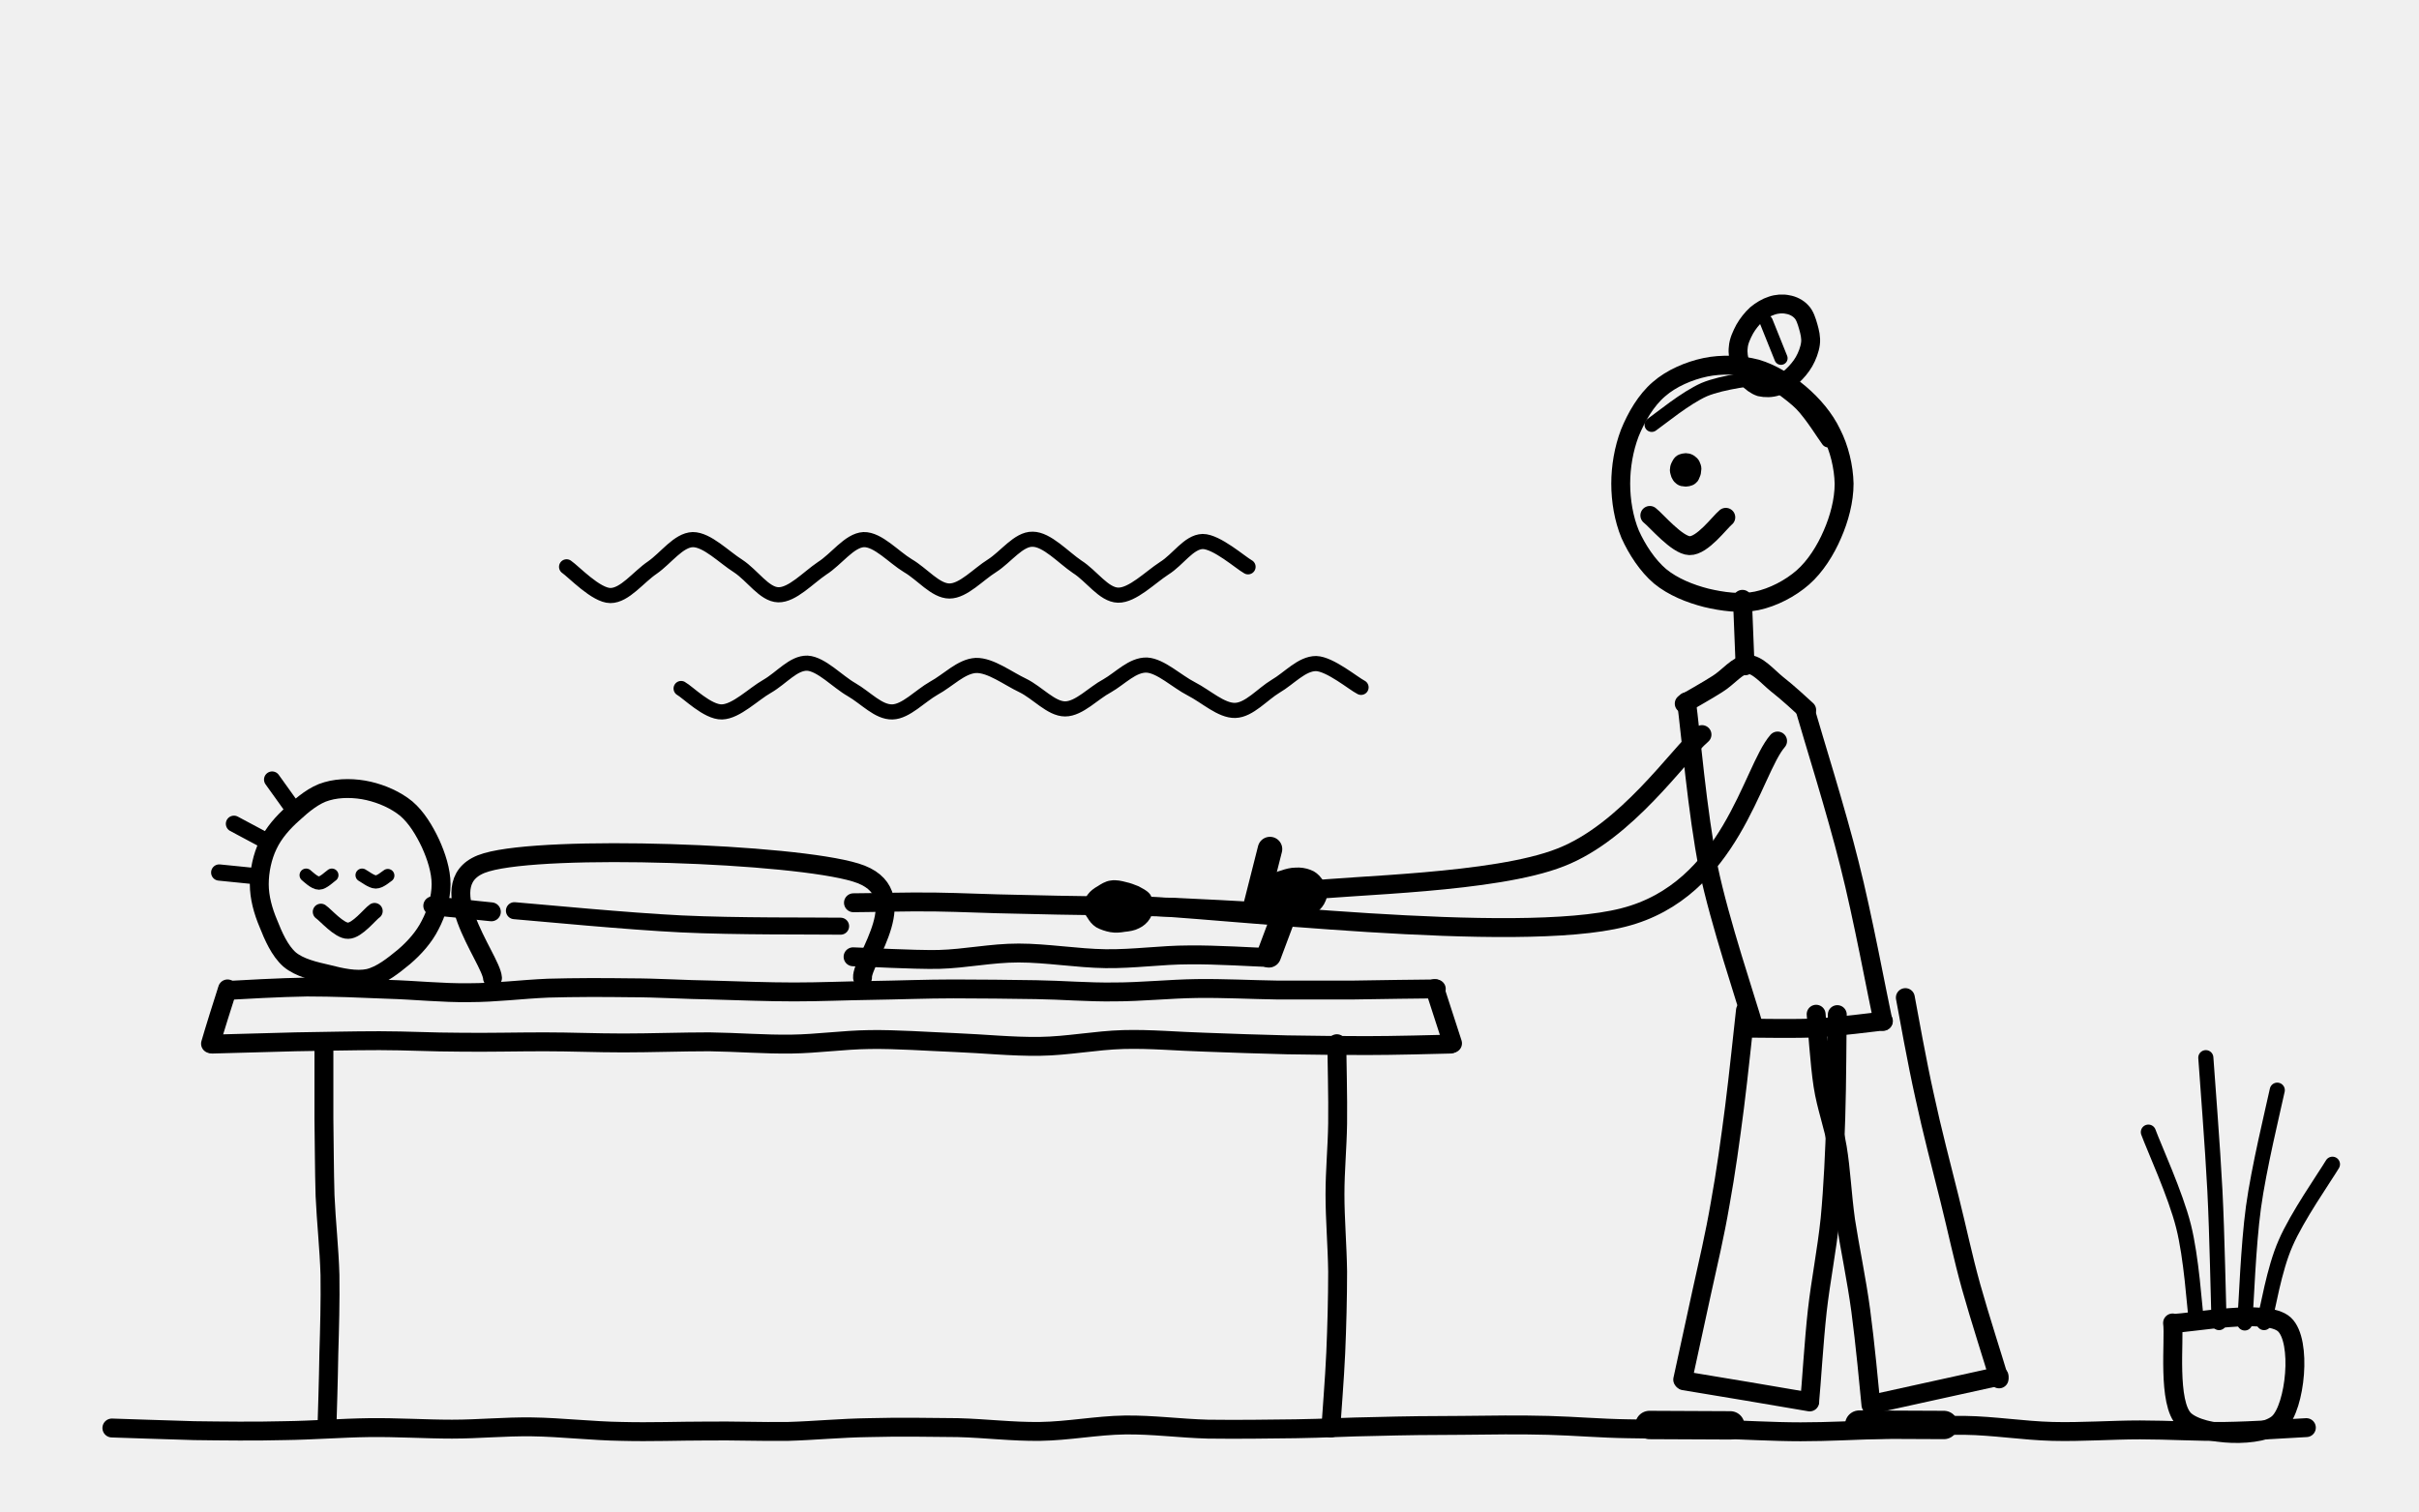
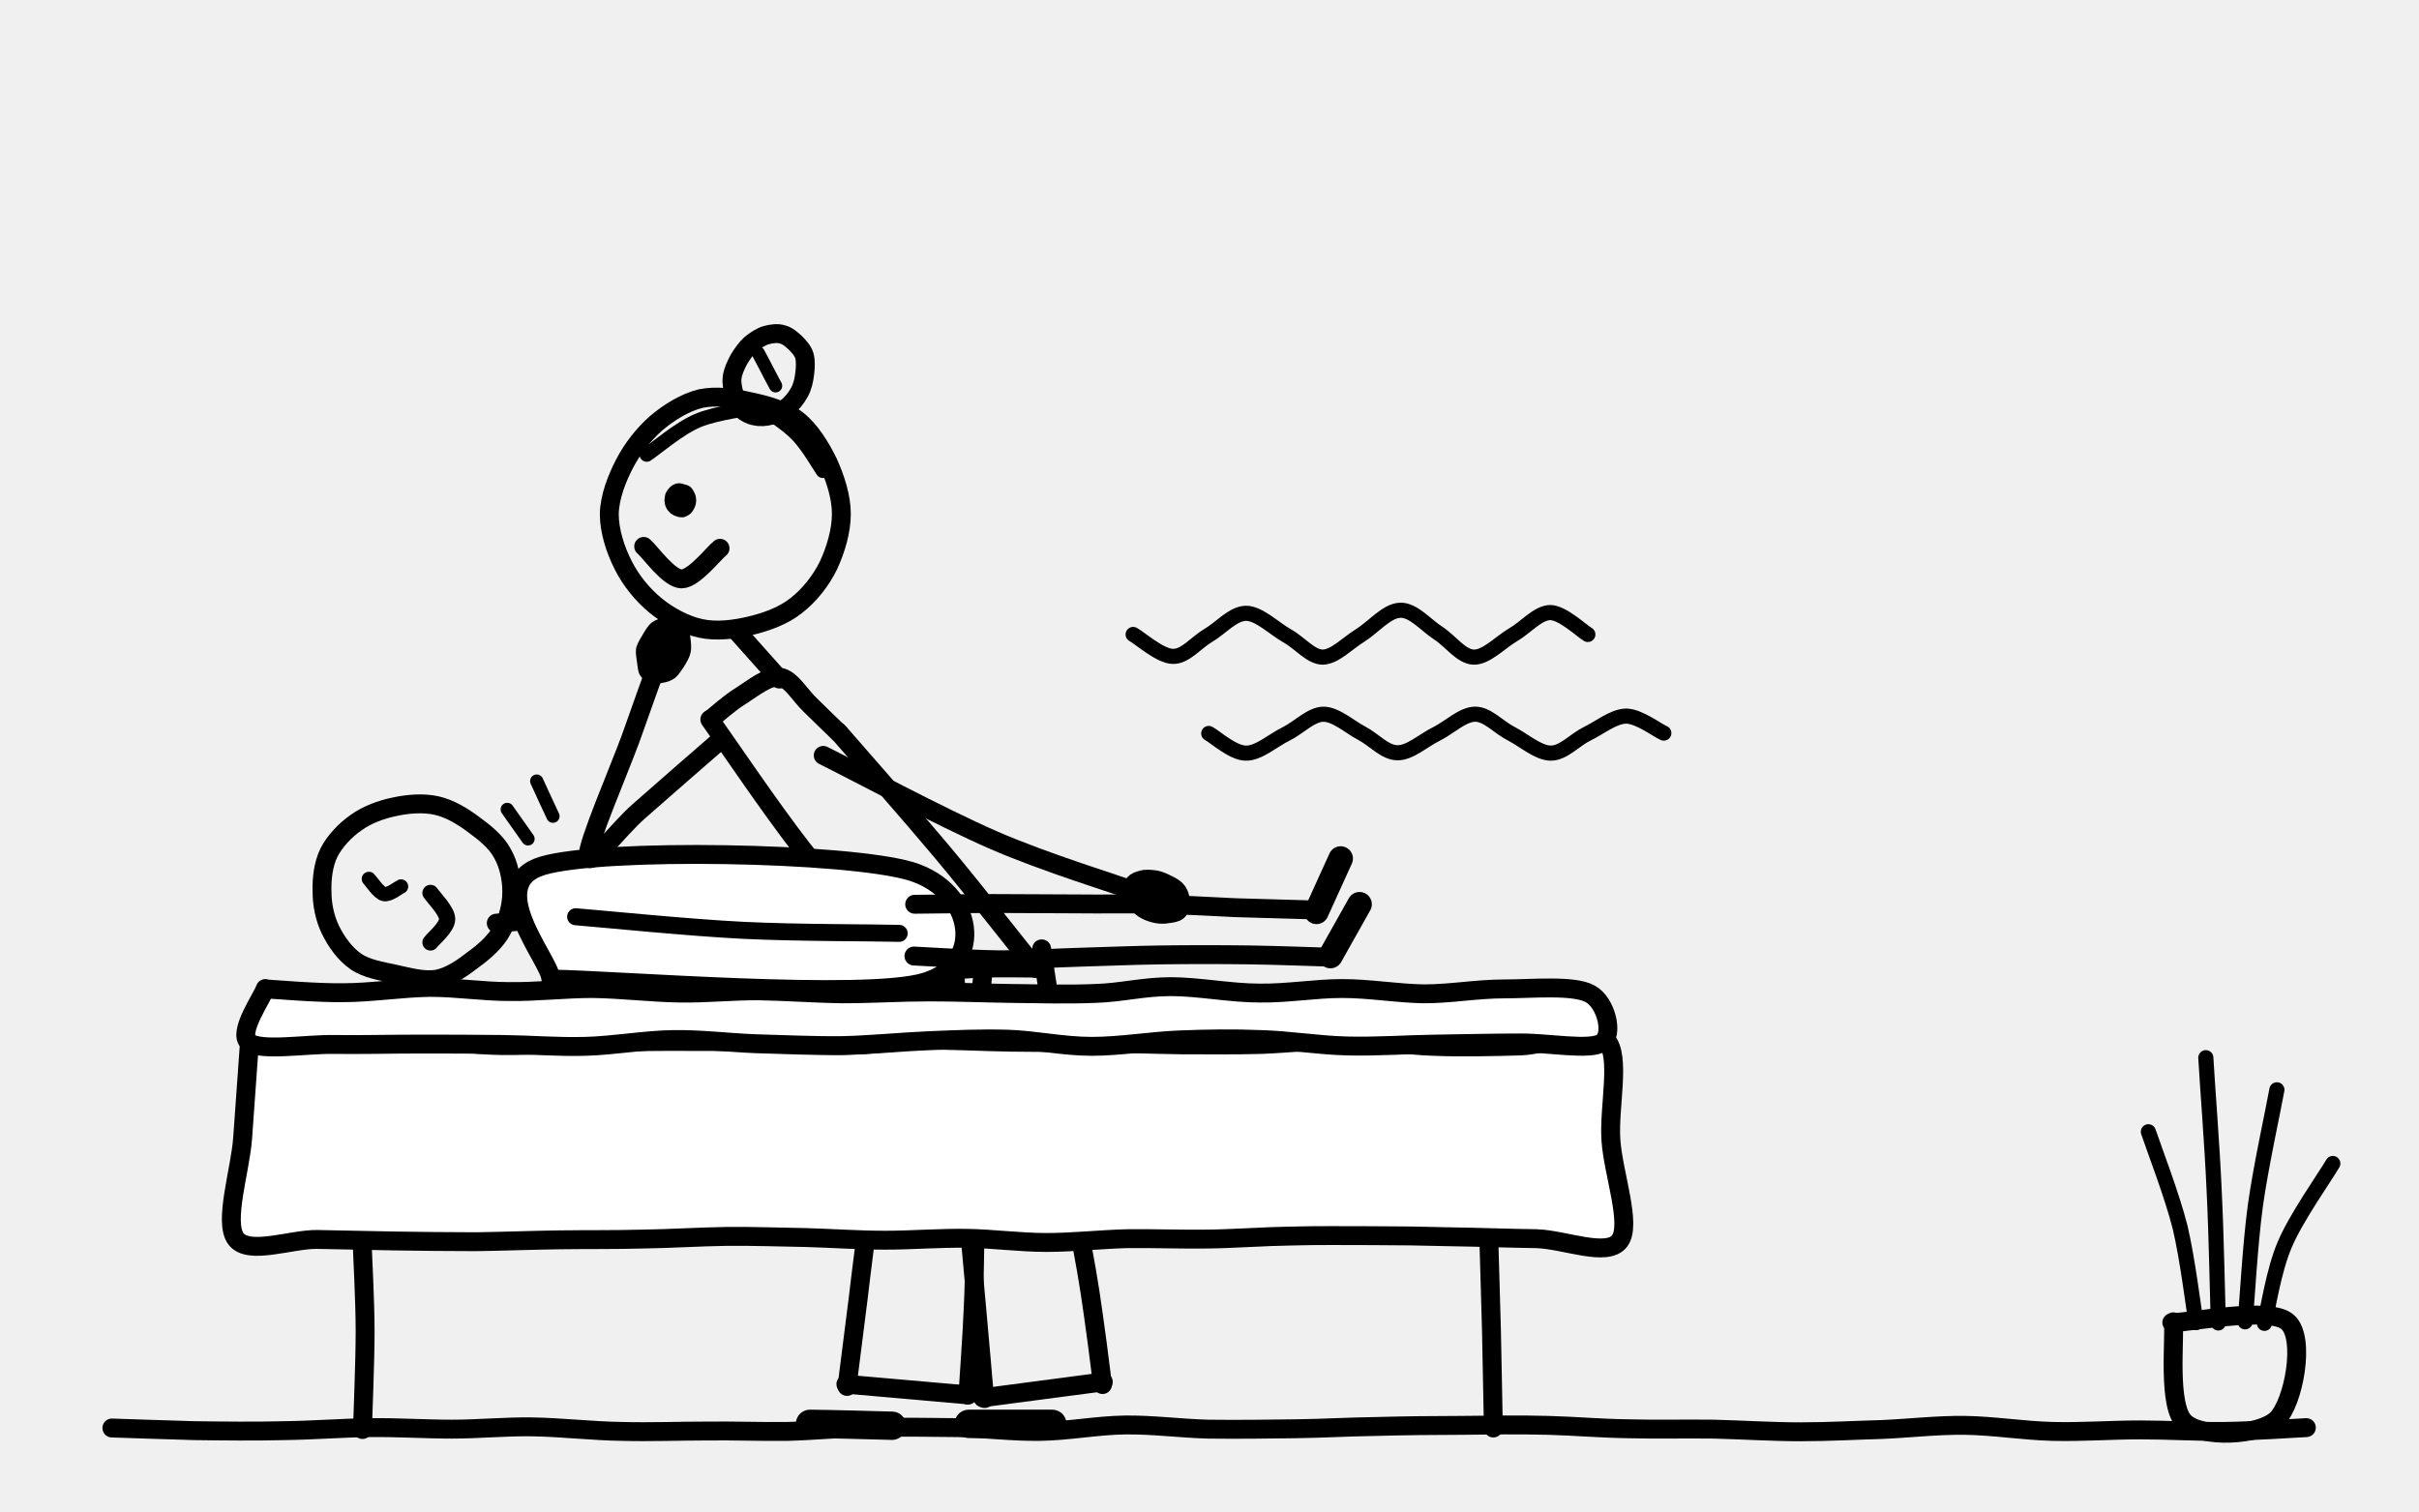
<svg xmlns="http://www.w3.org/2000/svg" viewBox="0 0 640 400" role="img">
  <g fill="none" stroke="currentColor" stroke-width="5" stroke-linecap="round" stroke-linejoin="round">
    <path d="M29.6 377.9C33.2 378 43.8 378.4 51.4 378.6C59 378.7 67.5 378.8 75.2 378.6C82.9 378.5 90.2 377.9 97.6 377.8C105 377.7 112.4 378.2 119.6 378.2C126.8 378.2 133.3 377.5 140.8 377.6C148.3 377.7 156.8 378.7 164.5 378.8C172.2 379 179.6 378.7 186.9 378.7C194.3 378.6 201.3 378.9 208.5 378.8C215.6 378.6 222.4 377.9 229.9 377.8C237.4 377.6 245.9 377.7 253.4 377.8C261 378 267.8 378.9 275.2 378.8C282.6 378.7 290.2 377.2 297.6 377.1C305 377 312.1 378 319.6 378.2C327.1 378.3 335.4 378.2 342.8 378.1C350.2 378 356.6 377.6 363.9 377.5C371.2 377.3 379.1 377.2 386.7 377.2C394.3 377.1 402.2 377 409.6 377.2C416.9 377.4 423.4 378 430.7 378.1C438 378.3 445.9 378.1 453.5 378.2C461.1 378.4 469 378.9 476.4 378.9C483.8 378.9 490.5 378.5 497.8 378.3C505 378 512.4 377.1 519.9 377.2C527.4 377.3 535.3 378.6 543 378.8C550.7 379 558.6 378.4 566.2 378.4C573.8 378.4 581.3 378.9 588.6 378.8C595.9 378.7 606.6 378 610.2 377.8" />
-     <path d="M60.2 262.1C63.7 261.9 74.2 261.3 81.2 261.2C88.3 261.2 95.4 261.5 102.5 261.8C109.7 262 117 262.8 124.1 262.7C131.2 262.7 137.9 261.8 145 261.5C152.1 261.3 159.5 261.3 166.7 261.4C174 261.4 181.2 261.9 188.5 262C195.7 262.2 203.1 262.5 210.1 262.5C217.1 262.5 223.5 262.2 230.6 262.1C237.6 262 245.1 261.7 252.3 261.7C259.6 261.7 267 261.8 274.1 261.9C281.1 262 287.7 262.6 294.8 262.5C301.9 262.5 309.4 261.7 316.6 261.6C323.8 261.5 331.1 261.9 338 262C344.9 262 350.8 262 357.8 262C364.8 261.9 376.3 261.7 380 261.7" />
-     <path d="M56.2 276.3C59.9 276.2 70.8 275.9 78.2 275.7C85.5 275.6 93.2 275.4 100.4 275.4C107.7 275.4 114.4 275.8 121.7 275.8C128.9 275.9 136.8 275.7 144 275.7C151.2 275.7 157.6 276 164.9 276C172.1 276 180.3 275.7 187.7 275.7C195.1 275.8 202.3 276.4 209.4 276.3C216.4 276.2 222.9 275.2 230.1 275.1C237.3 275 245.2 275.6 252.7 275.9C260.2 276.2 267.7 277 275.1 276.9C282.5 276.8 289.9 275.3 297.2 275.1C304.5 274.9 311.6 275.6 318.8 275.8C326 276.1 333.4 276.3 340.5 276.5C347.6 276.6 354.2 276.7 361.4 276.7C368.7 276.7 380.1 276.4 383.8 276.3" />
-     <path d="M55.7 276.2C56.4 273.7 59.4 264.1 60.2 261.7" />
-     <path d="M384.3 276.1C383.5 273.7 380.4 264 379.6 261.6" />
-     <path d="M85.7 276.2C85.7 279.5 85.7 289.4 85.7 296.1C85.8 302.8 85.8 309.5 86 316.4C86.3 323.3 87.1 330.4 87.3 337.4C87.4 344.4 87.2 351.5 87 358.3C86.9 365 86.6 374.6 86.5 377.8" />
-     <path d="M353.7 276.2C353.7 279.7 354 290.6 353.9 297.3C353.8 303.9 353.2 309.6 353.2 316.1C353.2 322.7 353.8 329.5 353.9 336.5C353.9 343.5 353.7 351.1 353.4 358C353.1 364.9 352.3 374.6 352.1 377.9" />
-     <path d="M116.7 234C116.7 237.6 115.5 241.6 113.8 244.8C112.2 248 109.6 250.9 106.9 253.2C104.1 255.5 100.9 258.1 97.5 258.9C94.2 259.6 90.2 258.7 86.7 257.8C83.2 257 79.2 256.1 76.6 253.9C74 251.6 72.3 247.7 71 244.4C69.6 241.1 68.6 237.5 68.6 234C68.6 230.5 69.4 226.7 70.9 223.6C72.4 220.4 74.9 217.6 77.5 215.3C80.1 212.9 83.2 210.3 86.5 209.4C89.9 208.4 94 208.5 97.5 209.3C101 210.1 104.7 211.7 107.5 214C110.2 216.3 112.3 219.8 113.9 223.2C115.4 226.5 116.7 230.4 116.7 234Z" />
-     <path d="M77.8 214.4C76.9 213.1 73 207.7 72 206.3" stroke-width="4.3" />
-     <path d="M70.7 222.7C69.2 221.9 63.4 218.8 61.9 218" stroke-width="4.3" />
-     <path d="M67.9 231.9C66.3 231.7 59.7 231.1 58 230.9" stroke-width="4.3" />
-     <path d="M81 231.6C81.5 232 83.2 233.7 84.4 233.7C85.5 233.7 87.2 232 87.8 231.6" stroke-width="3.5" />
-     <path d="M95.8 231.6C96.4 231.9 98.3 233.4 99.4 233.4C100.6 233.4 102.1 232 102.6 231.7" stroke-width="3.5" />
-     <path d="M84.9 241.3C86.1 242.1 89.8 246.4 92.1 246.3C94.5 246.3 97.9 241.9 99.1 241.1" stroke-width="4.3" />
-     <path d="M114.5 239.7C117.1 240 127.4 241 130 241.3" />
-     <path d="M130.3 258.8C130 253.7 112.7 232.8 128.7 228.2C144.7 223.5 209.8 225.8 226.4 230.9C243 235.9 227.9 254.1 228.2 258.7" />
-     <path d="M136.1 241C143.4 241.6 165.9 243.8 180.3 244.5C194.7 245.2 215.4 245 222.4 245.1" stroke-width="4.5" />
-     <path d="M225.7 253.2C229.5 253.3 241 254 248.3 253.9C255.6 253.7 262.1 252.2 269.5 252.2C276.9 252.2 285 253.6 292.5 253.7C300 253.8 307.3 252.7 314.5 252.7C321.7 252.6 332.3 253.3 335.8 253.4" />
-     <path d="M225.8 238.9C229.4 238.9 240 238.6 247.2 238.7C254.5 238.8 262.2 239.2 269.3 239.3C276.5 239.5 283.4 239.6 290.3 239.7C297.2 239.8 303.9 239.9 310.8 240.1C317.8 240.4 328.6 241 332.1 241.2" />
-     <path d="M335.7 252.8C336.8 249.9 341.2 238.2 342.3 235.2" stroke-width="6.5" />
-     <path d="M331.9 240.9C332.6 238.2 335.3 227.4 336 224.7" stroke-width="6.5" />
-     <path d="M487.9 128C487.9 132.5 486.6 137.3 484.8 141.4C483 145.6 480.3 149.9 477 152.8C473.7 155.7 469.1 158.1 464.8 159C460.5 159.9 455.6 159.2 451.4 158.2C447.1 157.1 442.6 155.3 439.2 152.5C435.9 149.7 433.1 145.4 431.3 141.4C429.6 137.3 428.8 132.5 428.8 128C428.8 123.5 429.6 118.8 431.2 114.6C432.9 110.4 435.5 105.9 438.9 103C442.2 100.1 446.9 98.1 451.2 97.2C455.5 96.3 460.5 96.5 464.7 97.6C468.8 98.8 472.9 101.4 476.2 104.2C479.6 107.1 482.7 110.7 484.6 114.7C486.6 118.6 487.8 123.5 487.9 128Z" />
-     <path d="M477.3 95.7C476.5 97.1 475.3 98.5 474.1 99.6C472.9 100.7 471.5 101.8 470.1 102.2C468.7 102.7 467 102.7 465.7 102.4C464.5 102 463.3 101.1 462.4 100.1C461.5 99.1 460.8 97.8 460.4 96.4C460 95 459.7 93.4 459.9 91.9C460 90.3 460.8 88.6 461.6 87.1C462.4 85.7 463.5 84.3 464.7 83.2C465.9 82.2 467.4 81.3 468.7 80.9C470.1 80.4 471.7 80.3 473 80.6C474.3 80.8 475.7 81.5 476.6 82.5C477.5 83.4 478 85 478.4 86.4C478.8 87.8 479.2 89.4 479 90.9C478.8 92.5 478.1 94.3 477.3 95.7Z" />
-     <path d="M467.3 85.1C467.9 86.7 470.6 93.2 471.2 94.8" stroke-width="3.5" />
-     <path d="M467.1 99.6C464.4 100.2 455.9 101 450.9 103.1C445.9 105.3 439.3 110.8 437 112.4" stroke-width="3.8" />
-     <path d="M467.1 99.6C468.7 100.8 473.8 104.1 476.6 106.9C479.4 109.8 482.5 114.9 483.7 116.5" stroke-width="3.8" />
-     <path d="M448.6 124.4C448.6 124.8 448.5 125.3 448.3 125.7C448.2 126 448 126.5 447.7 126.7C447.4 127 447 127.1 446.6 127.2C446.2 127.3 445.8 127.3 445.4 127.2C445 127.2 444.6 127 444.3 126.7C444 126.5 443.8 126.1 443.6 125.7C443.5 125.3 443.3 124.8 443.3 124.4C443.3 124 443.4 123.5 443.6 123.1C443.8 122.7 444 122.3 444.3 122C444.6 121.7 445 121.6 445.4 121.5C445.8 121.4 446.2 121.4 446.6 121.5C447 121.6 447.4 121.8 447.7 122.1C448 122.3 448.3 122.7 448.4 123.1C448.6 123.5 448.7 124 448.6 124.4Z" fill="currentColor" stroke-width="3" />
-     <path d="M456.6 136.9C455 138.2 450.4 144.5 447 144.4C443.7 144.3 438.2 137.7 436.5 136.4" />
-     <path d="M461 158.6C461.1 161.6 461.6 173.3 461.7 176.2" />
-     <path d="M445.6 186.2C447.1 185.3 451.6 182.8 454.4 181C457.2 179.3 459.8 175.8 462.4 175.8C465 175.8 467.6 179 470.2 181.1C472.8 183.1 476.7 186.7 478 187.9" />
-     <path d="M446.2 185.7C447.2 193 449.1 215.4 452 229.7C455 244.1 462 264.7 464 271.7" />
-     <path d="M477.7 188.2C479.6 194.9 485.9 214.9 489.3 228.6C492.8 242.3 496.7 263.4 498.2 270.3" />
-     <path d="M463.7 272.1C466.5 272.1 475.1 272.3 480.8 272C486.6 271.7 495.4 270.5 498.3 270.2" />
-     <path d="M450.3 194.4C444 199.8 430.4 220.1 412.9 226.9C395.5 233.8 356.9 234.2 345.7 235.7" />
-     <path d="M333.9 237.8C333.8 237.1 333.9 236.1 334.3 235.3C334.7 234.5 335.4 233.7 336.3 233.1C337.1 232.5 338.3 232.1 339.4 231.8C340.5 231.4 341.7 231.1 342.8 231.1C343.9 231 345.2 231.2 346.2 231.6C347.1 231.9 347.9 232.6 348.4 233.3C349 233.9 349.3 234.7 349.5 235.5C349.6 236.2 349.7 237.1 349.3 237.9C349 238.7 348.3 239.6 347.5 240.2C346.6 240.8 345.4 241.2 344.3 241.6C343.3 241.9 342 242.1 340.9 242.1C339.8 242.1 338.5 242 337.6 241.6C336.7 241.3 335.9 240.6 335.3 240C334.6 239.4 334.1 238.6 333.9 237.8Z" fill="currentColor" stroke-width="3" />
-     <path d="M470.3 196.1C463.5 203.9 457.9 235.6 429.5 242.8C401.1 250.1 321.3 240.2 299.6 239.6" />
-     <path d="M288 239.8C288.1 239.1 288.5 238.2 289 237.6C289.5 236.9 290.3 236.3 291.2 235.8C292 235.3 293 234.6 294.1 234.5C295.2 234.3 296.5 234.6 297.6 234.9C298.6 235.1 299.6 235.5 300.6 235.9C301.5 236.4 302.6 236.9 303.1 237.6C303.5 238.3 303.5 239.3 303.4 240.1C303.4 240.9 303.4 241.7 302.9 242.4C302.5 243.1 301.6 243.9 300.7 244.3C299.8 244.8 298.5 245 297.4 245.1C296.3 245.3 295.1 245.4 294 245.2C292.9 245 291.7 244.6 290.8 244.1C290 243.6 289.4 242.8 289 242.1C288.5 241.4 288 240.6 288 239.8Z" fill="currentColor" stroke-width="3" />
-     <path d="M461.8 267.4C461.3 271.7 460 284.5 458.9 293.1C457.8 301.6 456.6 310.4 455.1 318.6C453.7 326.8 451.9 334.4 450.2 342.1C448.5 349.9 446 361.3 445.2 365.1" />
-     <path d="M486.1 268.5C486 273.1 486 286.8 485.7 295.8C485.4 304.8 485 314 484.2 322.5C483.3 331.1 481.7 338.9 480.8 346.9C479.9 355 479.2 366.8 478.8 370.7" />
-     <path d="M445.5 365.4C451 366.3 473.2 370 478.8 371" />
-     <path d="M457.8 377.2C454.3 377.2 440 377.1 436.4 377.1" stroke-width="7.5" />
-     <path d="M480.5 268.4C480.8 271.6 481.4 281.3 482.3 287.2C483.2 293.1 485.1 297.7 486.1 303.7C487.1 309.7 487.3 315.8 488.3 323C489.4 330.2 491.2 338.6 492.3 346.8C493.4 354.9 494.6 367.6 495 371.8" />
-     <path d="M504.1 264C504.9 268.3 507.2 281.2 509.2 290.1C511.1 299 513.7 308.9 515.8 317.3C517.9 325.7 519.3 332.6 521.5 340.5C523.7 348.4 527.7 360.8 528.9 364.9" />
-     <path d="M495.3 371.6C500.9 370.4 523.3 365.4 528.9 364.2" />
-     <path d="M514.3 377.1C510.5 377.1 495.6 377 491.9 377" stroke-width="7.5" />
-     <path d="M149.9 150C151.8 151.3 157.7 157.6 161.5 157.6C165.3 157.6 168.9 152.7 172.6 150.2C176.2 147.7 179.5 142.9 183.3 142.8C187.1 142.8 191.5 147.4 195.3 149.8C199.1 152.3 202.2 157.3 205.9 157.4C209.6 157.5 213.8 152.9 217.5 150.4C221.3 148 224.7 143 228.5 142.8C232.3 142.7 236.4 147.4 240.2 149.7C244 151.9 247.5 156.4 251.2 156.4C254.9 156.4 258.8 152 262.5 149.7C266.1 147.4 269.5 142.6 273.2 142.7C277 142.7 281.3 147.5 285 150C288.8 152.4 292 157.4 295.8 157.5C299.6 157.6 304.3 152.8 308 150.4C311.7 148.1 314.5 143.4 318.2 143.3C321.9 143.3 328.2 148.9 330.2 150" stroke-width="4" />
-     <path d="M180.2 182.2C182 183.2 187.2 188.5 191 188.4C194.8 188.3 199.3 183.7 203 181.6C206.8 179.4 209.9 175.4 213.6 175.5C217.3 175.7 221.6 180.4 225.3 182.5C229.1 184.7 232.4 188.5 236.1 188.4C239.7 188.3 243.4 184.2 247.1 182.1C250.8 180.1 254.3 176.3 258.2 176.1C262.1 176 266.6 179.5 270.6 181.4C274.5 183.3 278.1 187.6 281.8 187.6C285.5 187.6 289.3 183.4 292.9 181.5C296.4 179.5 299.6 175.9 303.4 176C307.1 176.2 311.3 180.3 315.2 182.3C319.1 184.3 323.1 188.1 326.8 188C330.5 187.9 334 183.7 337.5 181.6C341.1 179.5 344.4 175.6 348.2 175.6C351.9 175.7 358.1 180.9 360.1 181.9" stroke-width="4" />
-     <path d="M574.8 350.2C579.7 350.2 599.7 346.1 604.4 350.5C609.1 354.9 607.3 372.3 602.9 376.5C598.5 380.7 582.7 380.1 578 375.8C573.3 371.4 575.4 354.4 574.8 350.1" />
-     <path d="M581.1 349.8C580.6 345.6 579.8 332.8 577.7 324.5C575.6 316.1 569.9 303.7 568.4 299.6" stroke-width="4" />
-     <path d="M587.1 350C586.9 344.2 586.6 326.8 586 315.1C585.4 303.4 584 285.8 583.6 279.9" stroke-width="4" />
-     <path d="M593.9 350.1C594.3 345 594.8 329.8 596.2 319.5C597.6 309.2 601.4 293.6 602.5 288.5" stroke-width="4" />
-     <path d="M599 350C600 346.5 601.6 336 604.7 329C607.7 322 615 311.6 617.1 308.1" stroke-width="4" />
+     <path d="M222.6 136C222.6 140.5 221.1 145.5 219.2 149.6C217.2 153.7 214.1 157.6 210.6 160.3C207.2 163 202.7 164.6 198.5 165.6C194.3 166.6 189.5 167.2 185.4 166.3C181.2 165.4 176.8 163 173.4 160.2C170 157.4 166.9 153.6 164.9 149.6C162.8 145.5 161.2 140.5 161.2 136C161.3 131.5 163.2 126.6 165.3 122.6C167.4 118.6 170.3 114.9 173.6 112C176.9 109.2 181.2 106.5 185.3 105.5C189.5 104.6 194.2 105.3 198.5 106.3C202.8 107.2 207.6 108.5 211 111.2C214.4 113.9 217.1 118.3 219.1 122.4C221 126.6 222.6 131.5 222.6 136Z" />
+     <path d="M211.5 103.8C210.7 105.3 209.5 106.8 208.2 107.8C207 108.8 205.5 109.5 204 109.9C202.6 110.3 201.1 110.4 199.8 110.1C198.5 109.9 197.2 109.2 196.2 108.3C195.3 107.4 194.7 105.9 194.3 104.5C193.9 103.1 193.5 101.4 193.7 99.9C193.9 98.3 194.7 96.6 195.5 95.1C196.4 93.6 197.4 92.2 198.6 91.1C199.8 90.1 201.3 89.1 202.7 88.7C204.1 88.3 205.8 88.1 207 88.5C208.3 88.8 209.4 89.8 210.4 90.7C211.4 91.7 212.4 92.8 212.8 94.1C213.2 95.5 213.1 97.3 212.9 98.9C212.7 100.6 212.3 102.4 211.5 103.8Z" />
+     <path d="M200.6 93.4C201.4 94.8 204.4 100.7 205.2 102.1" stroke-width="3.5" />
+     <path d="M201.1 107.6C198.3 108.2 189.6 109.2 184.6 111.3C179.6 113.4 173.4 118.8 171.1 120.3" stroke-width="3.8" />
+     <path d="M201 107.5C202.6 108.7 208 112 210.8 114.9C213.6 117.7 216.6 123 217.7 124.6" stroke-width="3.8" />
+     <path d="M182.7 132.4C182.7 132.8 182.6 133.3 182.4 133.7C182.2 134.1 182 134.5 181.7 134.8C181.4 135 181 135.3 180.6 135.4C180.2 135.4 179.8 135.4 179.4 135.2C179 135.1 178.7 134.9 178.4 134.7C178.1 134.4 177.8 134.1 177.6 133.7C177.4 133.3 177.3 132.8 177.3 132.4C177.3 132 177.4 131.5 177.5 131.1C177.7 130.7 178 130.3 178.3 130C178.6 129.7 179 129.5 179.4 129.4C179.8 129.3 180.2 129.5 180.6 129.6C181 129.7 181.4 129.8 181.7 130C182 130.3 182.2 130.7 182.4 131.1C182.6 131.5 182.7 132 182.7 132.4Z" fill="currentColor" stroke-width="3" />
+     <path d="M190.5 145.1C188.8 146.4 183.6 153.2 180.3 153.2C176.9 153.1 172 146 170.3 144.6" />
+     <path d="M194.7 166.8C196.6 168.9 204.2 177.5 206.2 179.7" />
+     <path d="M188.3 190.1C189.6 189.1 193.1 185.9 196.1 184.1C199.1 182.2 203.2 178.8 206.3 179.2C209.3 179.6 211.8 184.2 214.4 186.6C217 189.1 220.6 192.7 221.9 193.9" />
+     <path d="M187.8 190.4C191.9 196.1 203.5 213.4 212.2 224.6C220.9 235.9 235.6 252.5 240.3 258" />
+     <path d="M221.8 193.7C226.4 199 240.5 215 249.3 225.5C258 235.9 269.9 251.2 274.1 256.3" />
+     <path d="M239.9 257.7C242.9 257.5 252.1 256.6 257.8 256.3C263.6 256 271.5 256.2 274.3 256.2" />
+     <path d="M217.8 199.9C225.3 203.6 248.8 216.2 262.8 222.3C276.8 228.4 295.4 234 301.9 236.4" />
+     <path d="M313.2 239.9C313 240.7 312.7 241.6 312 242C311.3 242.5 310.1 242.7 309.1 242.8C308.1 243 306.9 243 305.9 242.8C304.8 242.6 303.6 242.2 302.7 241.7C301.7 241.2 300.9 240.4 300.2 239.7C299.5 239 298.7 238.1 298.4 237.3C298.1 236.5 298.2 235.5 298.4 234.7C298.7 234 299.2 233.2 299.9 232.7C300.6 232.2 301.7 231.9 302.7 231.7C303.8 231.6 305 231.7 306.1 231.9C307.1 232.1 308.2 232.6 309.2 233.1C310.2 233.6 311.4 234.2 312 235C312.7 235.7 313 236.7 313.2 237.5C313.4 238.3 313.4 239.2 313.2 239.9Z" fill="currentColor" stroke-width="3" />
+     <path d="M235.8 253.3C235.5 257 234.7 268.5 233.9 275.9C233.1 283.2 231.8 290.1 231.1 297.4C230.5 304.6 230.6 311.7 229.9 319.3C229.2 327 228 335.3 227.1 343.2C226.1 351.1 224.6 362.9 224.1 366.9" />
+     <path d="M260.3 254.9C260 258.5 258.7 269.5 258.6 276.7C258.4 284 259.4 290.9 259.4 298.4C259.3 305.9 258.4 313.7 258.1 321.6C257.8 329.4 257.9 337.8 257.5 345.7C257.2 353.6 256.3 365.3 256.1 369.2" />
+     <path d="M223.8 366.3C229.1 366.8 250.4 368.6 255.7 369.1" />
+     <path d="M236 377.3C232.4 377.2 217.9 376.8 214.3 376.8" stroke-width="7.5" />
+     <path d="M252.3 252.7C252.6 256.6 253.3 268.2 253.8 275.7C254.3 283.2 254.8 290.3 255.2 297.9C255.6 305.6 255.7 313.4 256.2 321.4C256.8 329.5 257.7 338.1 258.4 346.2C259.1 354.3 260.2 366.1 260.5 370.1" />
+     <path d="M275.6 251.1C276.2 255 278.1 267 278.9 274.4C279.8 281.7 279.8 287.8 280.8 295.2C281.7 302.7 283.1 311.5 284.4 319.2C285.7 327 287.2 334.1 288.4 342C289.6 349.8 291.2 362.3 291.7 366.4" />
+     <path d="M260 369.9C265.3 369.2 286.6 366.4 291.9 365.7" />
+     <path d="M278.4 376.8C274.7 376.8 260 376.8 256.3 376.8" stroke-width="7.5" />
+     <path d="M95.8 328.1C95.9 332.2 96.6 344 96.6 352.3C96.6 360.7 96 374 95.9 378.3" />
+     <path d="M393.9 327.9C394 332 394.4 343.9 394.6 352.2C394.8 360.5 395 373.6 395.1 377.9" />
+     <path d="M66.2 276.2C69.8 276.2 80.8 276.3 88.1 276.1C95.5 276 102.9 275.2 110.4 275.3C117.8 275.4 125.3 276.6 132.8 276.7C140.4 276.8 148.5 276.1 155.9 276C163.3 275.8 169.8 275.6 177.1 275.6C184.5 275.6 192.4 275.6 200.2 275.8C207.9 276 216.1 276.7 223.5 276.6C230.9 276.6 237.4 275.4 244.8 275.3C252.1 275.2 260.1 275.7 267.5 275.8C275 275.9 282 275.9 289.5 276C297 276.1 305.1 276.4 312.5 276.5C319.8 276.5 326.3 276.6 333.8 276.4C341.3 276.1 350 275.1 357.5 275.2C365.1 275.3 371.9 276.7 379.3 276.9C386.8 277.2 394.7 277 402.3 276.8C409.9 276.5 421 271.2 425 275.3C428.9 279.5 425.6 292.9 426.2 301.7C426.8 310.6 431.8 324.1 428.5 328.4C425.2 332.8 413.9 328 406.5 327.8C399.1 327.7 391.3 327.4 384 327.3C376.7 327.1 369.8 327 362.8 327C355.7 327 348.8 326.9 341.6 327.1C334.4 327.2 326.8 327.8 319.6 327.9C312.3 328 305.2 327.7 298 327.8C290.9 328 283.9 328.8 276.8 328.8C269.8 328.8 262.7 327.8 255.6 327.7C248.5 327.6 241.2 328.2 234.2 328.2C227.1 328.2 220.3 327.7 213.3 327.5C206.2 327.4 199.2 327.1 192 327.2C184.8 327.3 177.4 327.8 170 327.9C162.7 328.1 155.4 328 148.1 328.1C140.7 328.2 133.3 328.5 125.9 328.6C118.6 328.6 111.1 328.5 104.1 328.4C97.1 328.3 90.9 328.1 83.9 328C77 327.9 65.7 332.3 62.4 327.8C59.1 323.3 63.6 309.7 64.2 301.1C64.8 292.4 65.7 280.1 66 275.9" fill="#fff" />
+     <path d="M70.2 261.7C73.7 261.9 83.7 262.8 90.9 262.7C98.1 262.7 106.4 261.4 113.7 261.3C121 261.3 127.6 262.4 134.8 262.4C142 262.5 149.4 261.6 156.8 261.6C164.3 261.7 172.6 262.7 179.8 262.8C187.1 262.9 193.2 262.2 200.4 262.2C207.6 262.3 215.4 262.9 223 263C230.5 263 238.4 262.5 245.8 262.5C253.3 262.5 260.2 262.8 267.5 262.9C274.9 263 282.6 263.2 289.7 262.9C296.7 262.7 302.5 261.1 309.8 261.1C317 261.1 325.7 262.8 333.2 262.8C340.8 262.9 347.9 261.6 355.1 261.6C362.4 261.6 369.6 262.9 376.8 263C383.9 263 390.7 261.7 398 261.7C405.3 261.7 416.4 260.6 420.7 263C425 265.3 427 273.8 423.9 275.9C420.8 278.1 409.4 275.9 402.1 276C394.8 276 387.6 276.2 379.9 276.3C372.3 276.4 364.1 277 356.4 276.8C348.6 276.6 341 275.3 333.6 275.1C326.2 274.8 319.4 274.9 312 275.2C304.5 275.5 296.4 276.9 288.8 276.9C281.2 276.9 273.6 275.2 266.5 275C259.3 274.8 253 275.1 245.8 275.4C238.6 275.7 230.8 276.5 223.1 276.7C215.5 276.8 207.3 276.4 199.8 276.2C192.3 275.9 185.6 275 178.1 275.1C170.7 275.2 162.4 276.7 154.9 276.9C147.4 277.1 140.6 276.5 133.2 276.4C125.7 276.3 117.8 276.3 110.3 276.3C102.8 276.3 95.6 276.5 88.2 276.4C80.8 276.3 68.8 278.3 65.8 275.8C62.8 273.3 69.4 264 70.2 261.6" fill="#fff" />
+     <path d="M135.4 236C135.4 239.4 134.5 243.1 132.8 246.1C131.2 249.1 128.3 251.7 125.4 253.8C122.6 256 119.2 258.4 115.7 259.1C112.2 259.7 108.2 258.6 104.6 257.8C101 257 96.9 256.4 94.1 254.4C91.2 252.4 88.9 249.1 87.4 246C85.9 242.9 85.2 239.3 85.2 236C85.1 232.6 85.5 228.8 87 225.7C88.5 222.7 91.3 219.7 94.2 217.7C97.1 215.6 100.9 214.2 104.4 213.5C108 212.7 112.1 212.4 115.6 213.2C119.1 214 122.5 216.1 125.3 218.2C128.2 220.3 131.3 222.8 132.9 225.8C134.6 228.7 135.4 232.6 135.4 236Z" />
+     <path d="M97.6 232.6C98.3 233.3 100.2 236.3 101.6 236.6C103 236.9 105.4 234.9 106.1 234.6" stroke-width="3.8" />
+     <path d="M113.9 236.3C114.7 237.5 118.3 241.1 118.3 243.2C118.3 245.4 114.7 248.3 113.9 249.4" stroke-width="4.3" />
+     <path d="M131.3 244.3C133.8 244.1 143.8 243.3 146.3 243.1" />
+     <path d="M145.7 258.8C145.3 253.9 127.7 233.8 143.6 229.1C159.5 224.4 224.2 225.5 241.1 230.6C257.9 235.8 260.6 255.2 244.7 259.9C228.9 264.7 162.4 259.3 146 259.1" fill="#fff" />
+     <path d="M152.3 242.6C159.7 243.2 182.4 245.5 196.7 246.2C210.9 246.9 231 246.8 237.9 247" stroke-width="4.5" />
+     <path d="M241.8 253C245.6 253.2 257 253.9 264.4 254C271.8 254 279 253.5 286.1 253.3C293.3 253.1 299.8 252.8 307.2 252.7C314.6 252.6 323 252.6 330.5 252.7C337.9 252.8 348.2 253.2 351.8 253.3" />
+     <path d="M242 239.3C245.5 239.3 255.7 239.1 262.8 239.1C269.9 239.1 277.6 239.2 284.8 239.2C291.9 239.3 298.5 239.1 305.5 239.3C312.5 239.4 319.7 239.9 326.7 240.2C333.8 240.4 344.2 240.7 347.7 240.8" />
+     <path d="M352 253C353.3 250.7 358.4 241.6 359.7 239.3" stroke-width="6.5" />
+     <path d="M348.3 241.3C349.4 238.9 353.6 229.6 354.7 227.2" stroke-width="6.5" />
+     <path d="M190.3 196.1C186.7 199.2 174.8 209.6 169 214.7C163.2 219.8 156 229.9 155.6 226.6C155.3 223.4 163.8 203.8 166.9 195.3C169.9 186.8 172.7 179 173.9 175.7" />
+     <path d="M178.5 164.7C179.3 164.9 180 165.5 180.5 166.3C180.9 167 181.1 168.2 181.2 169.2C181.3 170.2 181.5 171.4 181.2 172.5C181 173.5 180.3 174.6 179.7 175.6C179.1 176.5 178.4 177.6 177.7 178.2C176.9 178.8 176 179.1 175.1 179.2C174.3 179.4 173.4 179.6 172.6 179.4C171.9 179.2 171.1 178.7 170.6 177.9C170.2 177.2 170.2 176 170 174.9C169.9 173.9 169.6 172.8 169.8 171.7C170.1 170.7 170.8 169.6 171.4 168.6C172 167.6 172.6 166.5 173.4 165.9C174.2 165.3 175.1 165.1 176 164.9C176.8 164.7 177.8 164.5 178.5 164.7Z" fill="currentColor" stroke-width="3" />
+     <path d="M139.7 222C138.8 220.7 135.1 215.5 134.2 214.2" stroke-width="3.5" />
+     <path d="M146.3 216C145.6 214.5 142.7 208.3 142 206.7" stroke-width="3.5" />
+     <path d="M299.8 167.9C301.5 168.8 307 173.7 310.3 173.7C313.6 173.8 316.4 170.1 319.6 168.2C322.9 166.3 326.2 162.3 329.7 162.3C333.1 162.3 337.2 166.4 340.6 168.3C344 170.2 346.8 173.9 350 173.9C353.2 173.8 356.4 170.3 359.8 168.2C363.2 166.1 366.9 161.6 370.4 161.5C373.9 161.3 377.3 165.5 380.6 167.6C383.8 169.7 386.6 173.8 389.9 173.9C393.2 174 396.9 170 400.3 168C403.6 166.1 406.8 162.2 410.1 162.1C413.4 162.1 418.4 166.9 420.1 167.9" stroke-width="4" />
+     <path d="M319.8 194.1C321.5 195 326.2 199.3 329.6 199.3C333 199.4 336.8 195.9 340.3 194.2C343.7 192.5 346.8 189.1 350.1 189C353.4 189 357 192.3 360.2 194C363.5 195.7 366.4 199.2 369.7 199.2C373 199.3 376.6 195.9 380.1 194.2C383.5 192.5 387 189 390.3 189C393.6 189 396.5 192.5 399.9 194.2C403.2 195.9 407 199.3 410.3 199.3C413.7 199.3 416.6 195.8 419.9 194.2C423.2 192.6 426.8 189.6 430.2 189.5C433.6 189.5 438.5 193.3 440.2 194" stroke-width="4" />
+     <path d="M574.6 350C579.8 350 600.7 345.6 605.3 349.9C610 354.1 606.9 371.1 602.4 375.6C597.8 380 582.5 380.7 578 376.4C573.4 372.1 575.5 354.2 575 349.8" />
+     <path d="M581 350C580.3 345.8 578.8 333.3 576.8 324.8C574.7 316.4 569.8 303.7 568.4 299.5" stroke-width="4" />
+     <path d="M586.9 350.1C586.7 344.2 586.4 326.7 585.8 315C585.3 303.3 583.9 285.7 583.6 279.9" stroke-width="4" />
+     <path d="M594 349.8C594.5 344.7 595.3 329.4 596.7 319.1C598.1 308.9 601.5 293.5 602.4 288.4" stroke-width="4" />
+     <path d="M599.1 350.2C600 346.7 601.5 336.3 604.5 329.3C607.5 322.2 615.1 311.5 617.2 307.9" stroke-width="4" />
  </g>
</svg>
